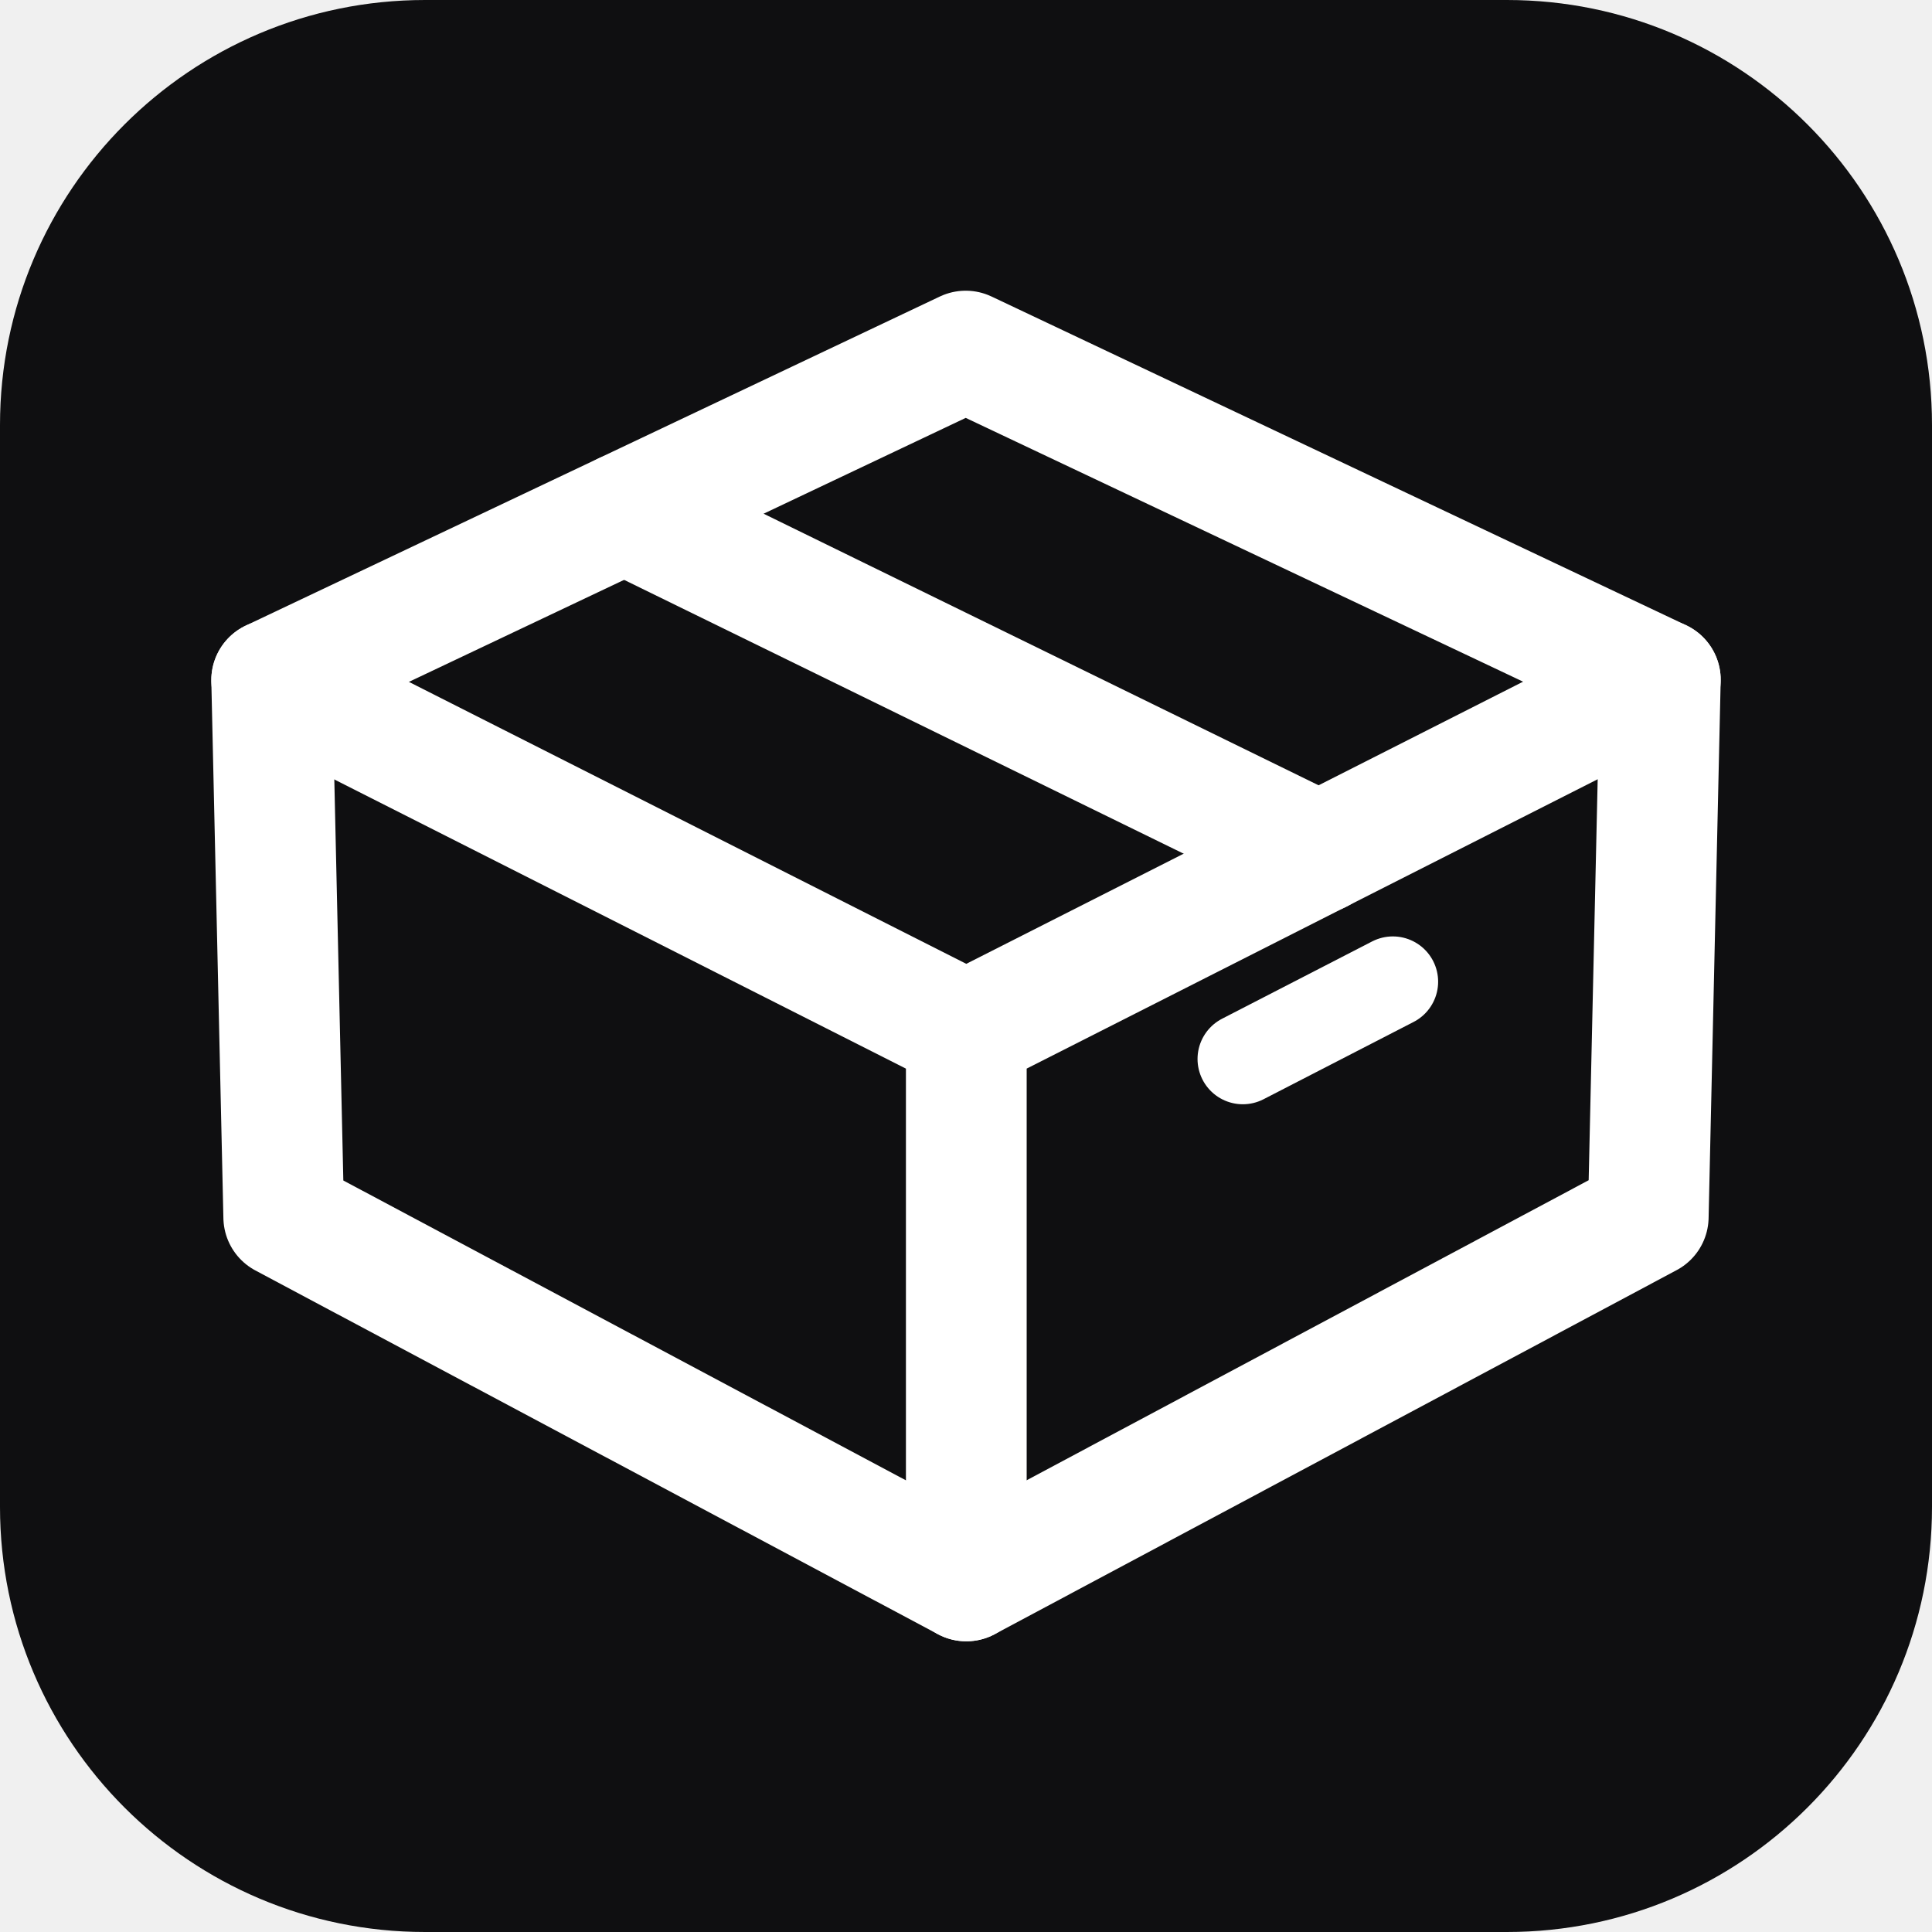
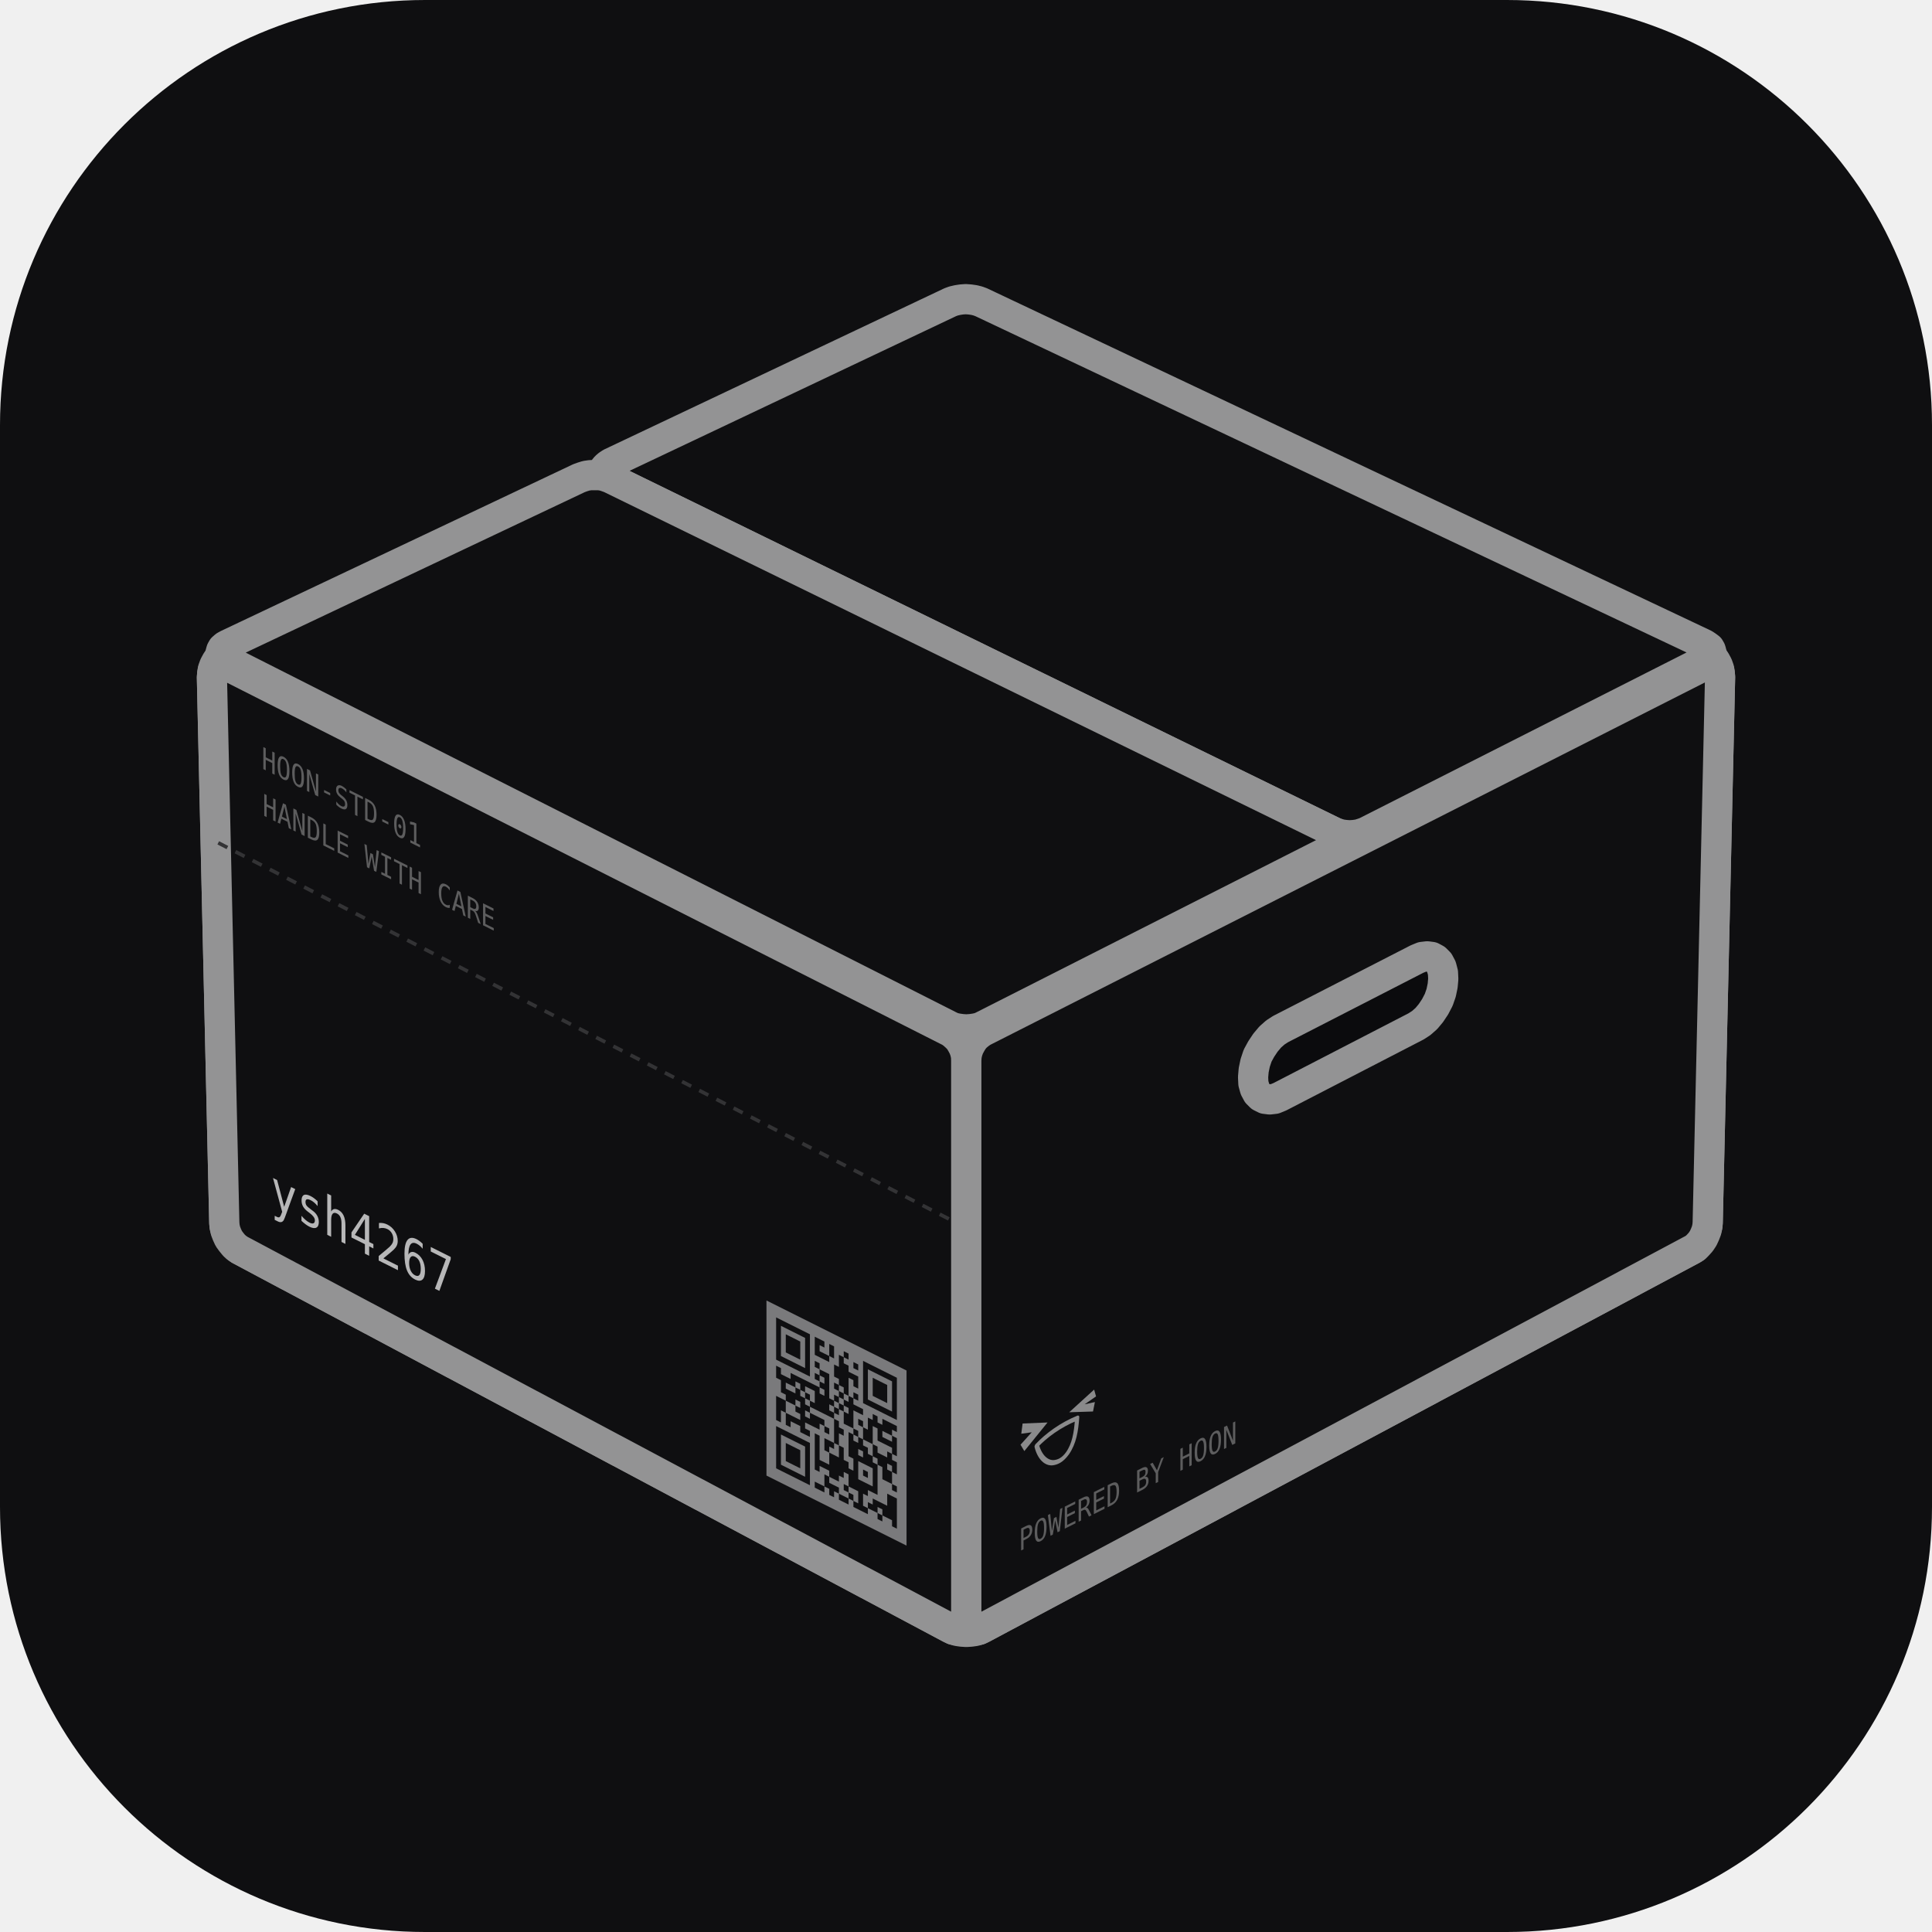
<svg xmlns="http://www.w3.org/2000/svg" viewBox="0 0 64 64">
+   <style>.e{vector-effect:non-scaling-stroke}</style>
  <rect width="64" height="64" rx="14.08" fill="#0f0f11" />
-   <g fill="none" stroke="#fff" stroke-width="4" stroke-linejoin="round" stroke-linecap="round">
-     <path d="M31.99 11.63 55 22.52 54.6 40.31 32.01 52.37 9.4 40.32 9 22.53Z" />
-     <path d="M9 22.53 32.01 34.17 55 22.52M32.01 34.17 32.01 52.37" />
-     <path d="M20.69 16.99 43.7 28.25" />
-     <path stroke-width="3.00" d="M41.17 35.08 46.14 32.52" />
+   <g fill="#0f0f11" stroke="#939394" stroke-width="1" stroke-linejoin="round" font-family="'JetBrains Mono', 'Cascadia Mono', Consolas, ui-monospace, monospace" font-weight="300">
+     <path class="e" d="M31.49 29.12 31.6 29.08 31.72 29.04 31.85 29.02 31.99 29.02 32.13 29.02 32.26 29.04 32.38 29.08 32.49 29.12 56.03 40.86 56.12 40.91 56.19 40.98 56.24 41.05 56.26 41.12 56.25 41.2 56.21 41.27 56.15 41.33 56.06 41.39 32.54 53.94 32.43 53.99 32.3 54.03 32.16 54.05 32.01 54.06 31.86 54.05 31.72 54.03 31.59 53.99 31.48 53.94 7.94 41.4 7.85 41.34 7.79 41.28 7.75 41.21 7.74 41.13 7.76 41.06 7.81 40.99 7.88 40.92 7.97 40.87Z" />
+     <path class="e" d="M7.55 21.54 7.44 21.6 7.34 21.69 7.25 21.79 7.17 21.91 7.1 22.04 7.05 22.18 7.03 22.31 7.02 22.44 7.43 40.51 7.44 40.62 7.47 40.73 7.52 40.81 7.59 40.87 7.68 40.91 7.77 40.92 7.87 40.91 7.97 40.87 31.49 29.12 31.59 29.06 31.68 28.98 31.77 28.88 31.85 28.76 31.91 28.64 31.95 28.51 31.98 28.38 31.99 28.26 31.99 10.59 31.98 10.47 31.95 10.37 31.91 10.28 31.84 10.21 31.77 10.17 31.68 10.15 31.58 10.16 31.48 10.2Z" />
+     <path class="e" d="M32.5 10.2 32.4 10.16 32.31 10.15 32.22 10.17 32.14 10.21 32.08 10.28 32.03 10.37 32 10.47 31.99 10.59 31.99 28.26 32 28.38 32.03 28.51 32.08 28.64 32.14 28.76 32.21 28.88 32.3 28.98 32.39 29.06 32.49 29.12 56.03 40.86 56.13 40.9 56.23 40.91 56.32 40.9 56.41 40.86 56.48 40.8 56.53 40.72 56.56 40.61 56.57 40.5 56.98 22.43 56.97 22.3 56.95 22.17 56.9 22.03 56.83 21.9 56.75 21.78 56.66 21.68 56.56 21.59 56.45 21.53Z" />
+     <path class="e" d="M31.48 10.2 31.59 10.15 31.72 10.12 31.85 10.1 31.99 10.1 32.13 10.1 32.27 10.12 32.39 10.15 32.5 10.2 43.76 15.52 43.85 15.58 43.92 15.64 43.97 15.7 43.98 15.77 43.97 15.84 43.93 15.91 43.87 15.97 43.78 16.02 19.83 27.75 19.72 27.8 19.59 27.83 19.44 27.85 19.3 27.86 19.15 27.85 19.01 27.83 18.88 27.8 18.77 27.75 7.51 22.05 7.42 22 7.36 21.93 7.32 21.87 7.31 21.8 7.33 21.72 7.38 21.66 7.45 21.59 7.55 21.54Z" />
+     <path class="e" d="M43.78 16.02 43.89 15.98 44.01 15.95 44.15 15.93 44.29 15.92 44.43 15.93 44.57 15.95 44.7 15.98 44.81 16.02 56.45 21.53 56.55 21.59 56.62 21.65 56.67 21.72 56.69 21.79 56.68 21.86 56.64 21.93 56.58 21.99 56.49 22.04 32.55 34.18 32.44 34.23 32.3 34.26 32.16 34.29 32.01 34.29 31.86 34.29 31.72 34.26 31.58 34.23 31.47 34.18 19.82 28.28 19.73 28.23 19.66 28.16 19.62 28.09 19.6 28.02 19.62 27.94 19.67 27.87 19.74 27.81 19.83 27.75Z" />
+     <path class="e" d="M31.47 34.18 31.57 34.25 31.67 34.34 31.77 34.44 31.85 34.57 31.92 34.7 31.97 34.84 32 34.98 32.01 35.12 32.01 53.59 32 53.71 31.97 53.81 31.92 53.9 31.85 53.96 31.77 53.99 31.68 54 31.58 53.99 31.48 53.94 7.94 41.4 7.84 41.33 7.75 41.25 7.66 41.14 7.58 41.03 7.52 40.9 7.47 40.77 7.44 40.63 7.43 40.51 7.02 22.44 7.03 22.32 7.05 22.21 7.1 22.13 7.16 22.06 7.23 22.02 7.32 22 7.41 22.01 7.51 22.05Z" />
+     <text stroke="none" transform="matrix(0.04 0.02 0 0.05 8.67 25.45)" x="0 13.44 26.88 40.32 53.76 67.2 80.64 94.08 107.52 120.96 134.4" font-size="20" fill="#5d5d5e">HOON-STD-01</text>
+     <text stroke="none" transform="matrix(0.04 0.02 0 0.05 8.7 27)" x="0 13.44 26.88 40.32 53.76 67.2 80.64 94.08 107.52 120.96 134.4 147.84 161.28 174.72 188.16 201.6" font-size="20" fill="#5d5d5e">HANDLE WITH CARE</text>
+     <path d="M7.23 27.92 31.92 40.63" stroke="#333335" stroke-width="0.12" stroke-dasharray="0.34 0.3" stroke-linecap="butt" />
+     <text stroke="none" transform="matrix(0.04 0.02 0 0.05 8.97 39.97)" x="0 22.4 44.8 67.2 89.6 112 134.4" font-size="36" fill="#b7b7b8">ysh4267</text>
+     <g transform="matrix(0.04 0.02 0 0.05 27.71 47.14) translate(-58.0 -58.0)" stroke="none">
+       <rect width="116" height="116" fill="#7a7a7c" />
+       <path transform="matrix(4.0 0 0 4.0 8.0 8.0)" fill="#0f0f11" d="M0 0h7v1h-7zM8 0h2v1h-2zM11 0h1v1h-1zM14 0h1v1h-1zM18 0h7v1h-7zM0 1h1v1h-1zM6 1h1v1h-1zM8 1h1v1h-1zM11 1h1v1h-1zM13 1h1v1h-1zM16 1h1v1h-1zM18 1h1v1h-1zM24 1h1v1h-1zM0 2h1v1h-1zM2 2h3v1h-3zM6 2h1v1h-1zM8 2h3v1h-3zM13 2h2v1h-2zM18 2h1v1h-1zM20 2h3v1h-3zM24 2h1v1h-1zM0 3h1v1h-1zM2 3h3v1h-3zM6 3h1v1h-1zM12 3h5v1h-5zM18 3h1v1h-1zM20 3h3v1h-3zM24 3h1v1h-1zM0 4h1v1h-1zM2 4h3v1h-3zM6 4h1v1h-1zM8 4h1v1h-1zM12 4h3v1h-3zM16 4h1v1h-1zM18 4h1v1h-1zM20 4h3v1h-3zM24 4h1v1h-1zM0 5h1v1h-1zM6 5h1v1h-1zM9 5h2v1h-2zM13 5h2v1h-2zM18 5h1v1h-1zM24 5h1v1h-1zM0 6h7v1h-7zM8 6h1v1h-1zM10 6h1v1h-1zM12 6h1v1h-1zM14 6h1v1h-1zM16 6h1v1h-1zM18 6h7v1h-7zM9 7h2v1h-2zM13 7h1v1h-1zM15 7h1v1h-1zM0 8h1v1h-1zM3 8h6v1h-6zM10 8h1v1h-1zM12 8h1v1h-1zM14 8h4v1h-4zM20 8h1v1h-1zM22 8h3v1h-3zM0 9h4v1h-4zM5 9h1v1h-1zM8 9h4v1h-4zM13 9h1v1h-1zM15 9h1v1h-1zM19 9h5v1h-5zM1 10h1v1h-1zM4 10h1v1h-1zM6 10h1v1h-1zM8 10h3v1h-3zM12 10h1v1h-1zM14 10h2v1h-2zM17 10h1v1h-1zM19 10h1v1h-1zM21 10h1v1h-1zM24 10h1v1h-1zM1 11h5v1h-5zM7 11h5v1h-5zM14 11h2v1h-2zM18 11h2v1h-2zM21 11h4v1h-4zM2 12h2v1h-2zM5 12h2v1h-2zM12 12h1v1h-1zM16 12h1v1h-1zM18 12h2v1h-2zM24 12h1v1h-1zM0 13h2v1h-2zM4 13h2v1h-2zM7 13h3v1h-3zM12 13h2v1h-2zM15 13h1v1h-1zM17 13h1v1h-1zM20 13h1v1h-1zM23 13h1v1h-1zM0 14h2v1h-2zM5 14h4v1h-4zM10 14h1v1h-1zM12 14h1v1h-1zM15 14h4v1h-4zM20 14h5v1h-5zM0 15h1v1h-1zM2 15h4v1h-4zM12 15h1v1h-1zM15 15h2v1h-2zM18 15h2v1h-2zM21 15h2v1h-2zM24 15h1v1h-1zM0 16h1v1h-1zM2 16h1v1h-1zM5 16h2v1h-2zM8 16h1v1h-1zM10 16h2v1h-2zM13 16h1v1h-1zM15 16h6v1h-6zM22 16h2v1h-2zM8 17h1v1h-1zM10 17h1v1h-1zM13 17h1v1h-1zM16 17h1v1h-1zM20 17h1v1h-1zM22 17h2v1h-2zM0 18h7v1h-7zM8 18h1v1h-1zM11 18h4v1h-4zM16 18h1v1h-1zM18 18h1v1h-1zM20 18h1v1h-1zM24 18h1v1h-1zM0 19h1v1h-1zM6 19h1v1h-1zM8 19h1v1h-1zM11 19h6v1h-6zM20 19h1v1h-1zM0 20h1v1h-1zM2 20h3v1h-3zM6 20h1v1h-1zM8 20h6v1h-6zM15 20h6v1h-6zM23 20h2v1h-2zM0 21h1v1h-1zM2 21h3v1h-3zM6 21h1v1h-1zM8 21h1v1h-1zM11 21h2v1h-2zM15 21h4v1h-4zM23 21h2v1h-2zM0 22h1v1h-1zM2 22h3v1h-3zM6 22h1v1h-1zM10 22h1v1h-1zM14 22h1v1h-1zM17 22h1v1h-1zM20 22h5v1h-5zM0 23h1v1h-1zM6 23h1v1h-1zM10 23h3v1h-3zM15 23h1v1h-1zM17 23h1v1h-1zM19 23h2v1h-2zM22 23h3v1h-3zM0 24h7v1h-7zM8 24h2v1h-2zM11 24h1v1h-1zM13 24h2v1h-2zM16 24h3v1h-3zM21 24h1v1h-1zM24 24h1v1h-1z" />
+     </g>
+     <path class="e" d="M56.49 22.04 56.59 22.01 56.68 22 56.77 22.01 56.84 22.05 56.9 22.12 56.95 22.21 56.97 22.31 56.98 22.43 56.57 40.5 56.56 40.62 56.53 40.76 56.48 40.89 56.42 41.02 56.34 41.14 56.25 41.24 56.16 41.33 56.06 41.39 32.54 53.94 32.44 53.99 32.34 54 32.25 53.99 32.17 53.96 32.1 53.9 32.05 53.81 32.02 53.71 32.01 53.59 32.01 35.12 32.02 34.98 32.05 34.84 32.1 34.7 32.17 34.57 32.25 34.44 32.34 34.34 32.45 34.25 32.55 34.18Z" />
+     <path class="e" fill="#0b0b0d" d="M46.94 31.77 47.11 31.7 47.28 31.68 47.43 31.7 47.56 31.77 47.67 31.88 47.75 32.03 47.8 32.22 47.81 32.43 47.81 32.43 47.79 32.65 47.74 32.89 47.66 33.12 47.54 33.35 47.4 33.56 47.25 33.74 47.08 33.89 46.91 34 42.4 36.33 42.23 36.4 42.06 36.42 41.9 36.4 41.76 36.33 41.65 36.22 41.57 36.07 41.52 35.89 41.51 35.68 41.51 35.68 41.53 35.45 41.58 35.21 41.66 34.97 41.78 34.75 41.92 34.54 42.08 34.35 42.25 34.2 42.42 34.09Z" />
+     <g transform="matrix(0.04 -0.02 -0 0.05 34.95 47.41) scale(1.12 1) rotate(14) scale(0.29) translate(-93.5 -73)" stroke="none">
+       <path fill="#8a8a8b" d="M0 40 68 50 20 102 6 86 30 64 2 62ZM178 0 187 16 160 28H187V48L122 38Z" />
+       <path fill="none" stroke="#8a8a8b" stroke-width="11" stroke-linejoin="round" d="M51 96C72 78 105 62 147 55 152 85 153 110 140 128 130 141 118 143 106 142 88 140 66 124 51 96Z" />
+     </g>
+     <text stroke="none" transform="matrix(0.04 -0.02 -0 0.05 33.75 51.4)" x="0 13.44 26.88 40.32 53.76 67.2 80.64 94.08 107.52 120.96 134.4 147.84 161.28 174.72 188.16" font-size="20" fill="#5d5d5e">POWERED BY HOON</text>
+     <path class="e" d="M20.23 15.34 20.14 15.4 20.07 15.46 20.02 15.52 20.01 15.59 20.02 15.66 20.06 15.72 20.12 15.79 20.21 15.84 44.18 27.56 44.29 27.6 44.42 27.64 44.57 27.66 44.71 27.67 44.86 27.66 45 27.64 45.13 27.6 45.24 27.56 56.49 21.86 56.58 21.8 56.65 21.74 56.68 21.67 56.69 21.6 56.67 21.53 56.63 21.46 56.55 21.4 56.46 21.34 32.5 10.01 32.39 9.97 32.27 9.94 32.13 9.92 31.99 9.91 31.85 9.92 31.72 9.94 31.59 9.97 31.48 10.01Z" />
+     <path class="e" d="M19.18 15.84 19.29 15.8 19.42 15.76 19.56 15.74 19.7 15.74 19.84 15.74 19.98 15.76 20.1 15.8 20.21 15.84 44.18 27.56 44.27 27.61 44.34 27.68 44.39 27.75 44.41 27.82 44.39 27.89 44.35 27.97 44.29 28.03 44.19 28.09 32.55 33.99 32.44 34.04 32.3 34.07 32.16 34.09 32.01 34.1 31.86 34.09 31.72 34.07 31.58 34.04 31.47 33.99 7.51 21.86 7.42 21.81 7.35 21.75 7.32 21.68 7.31 21.61 7.33 21.54 7.37 21.47 7.45 21.4 7.54 21.35Z" />
  </g>
</svg>
